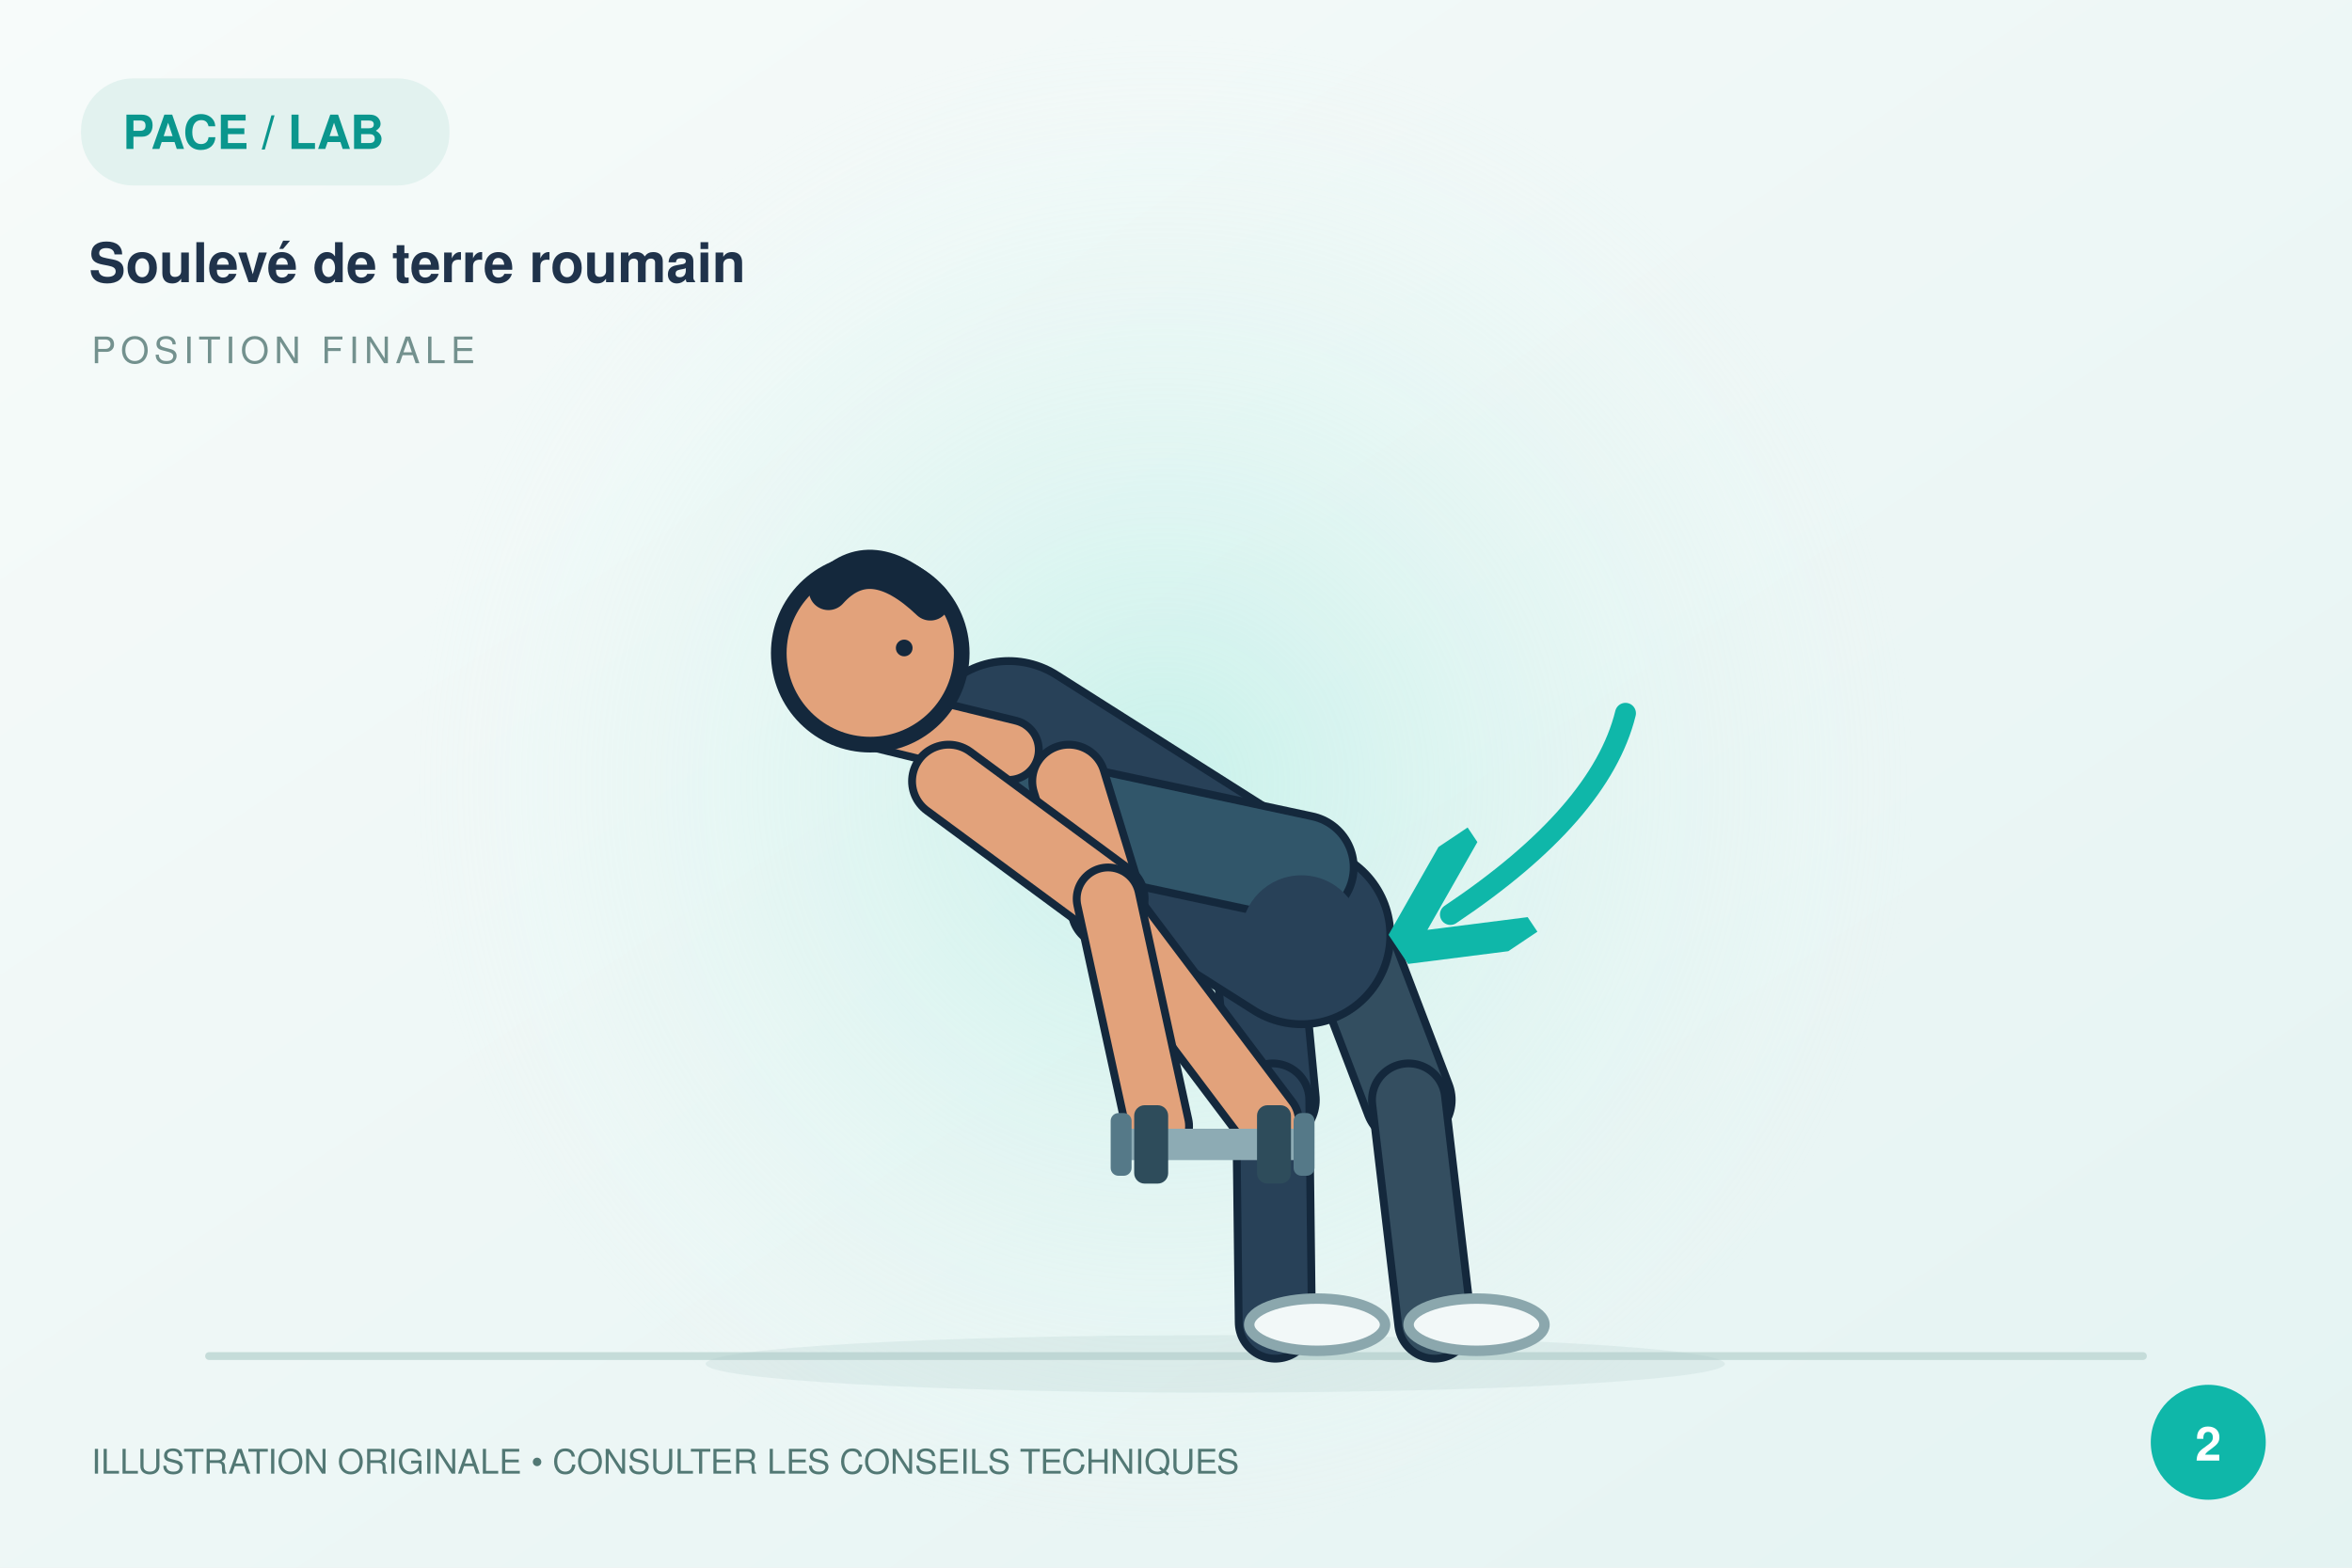
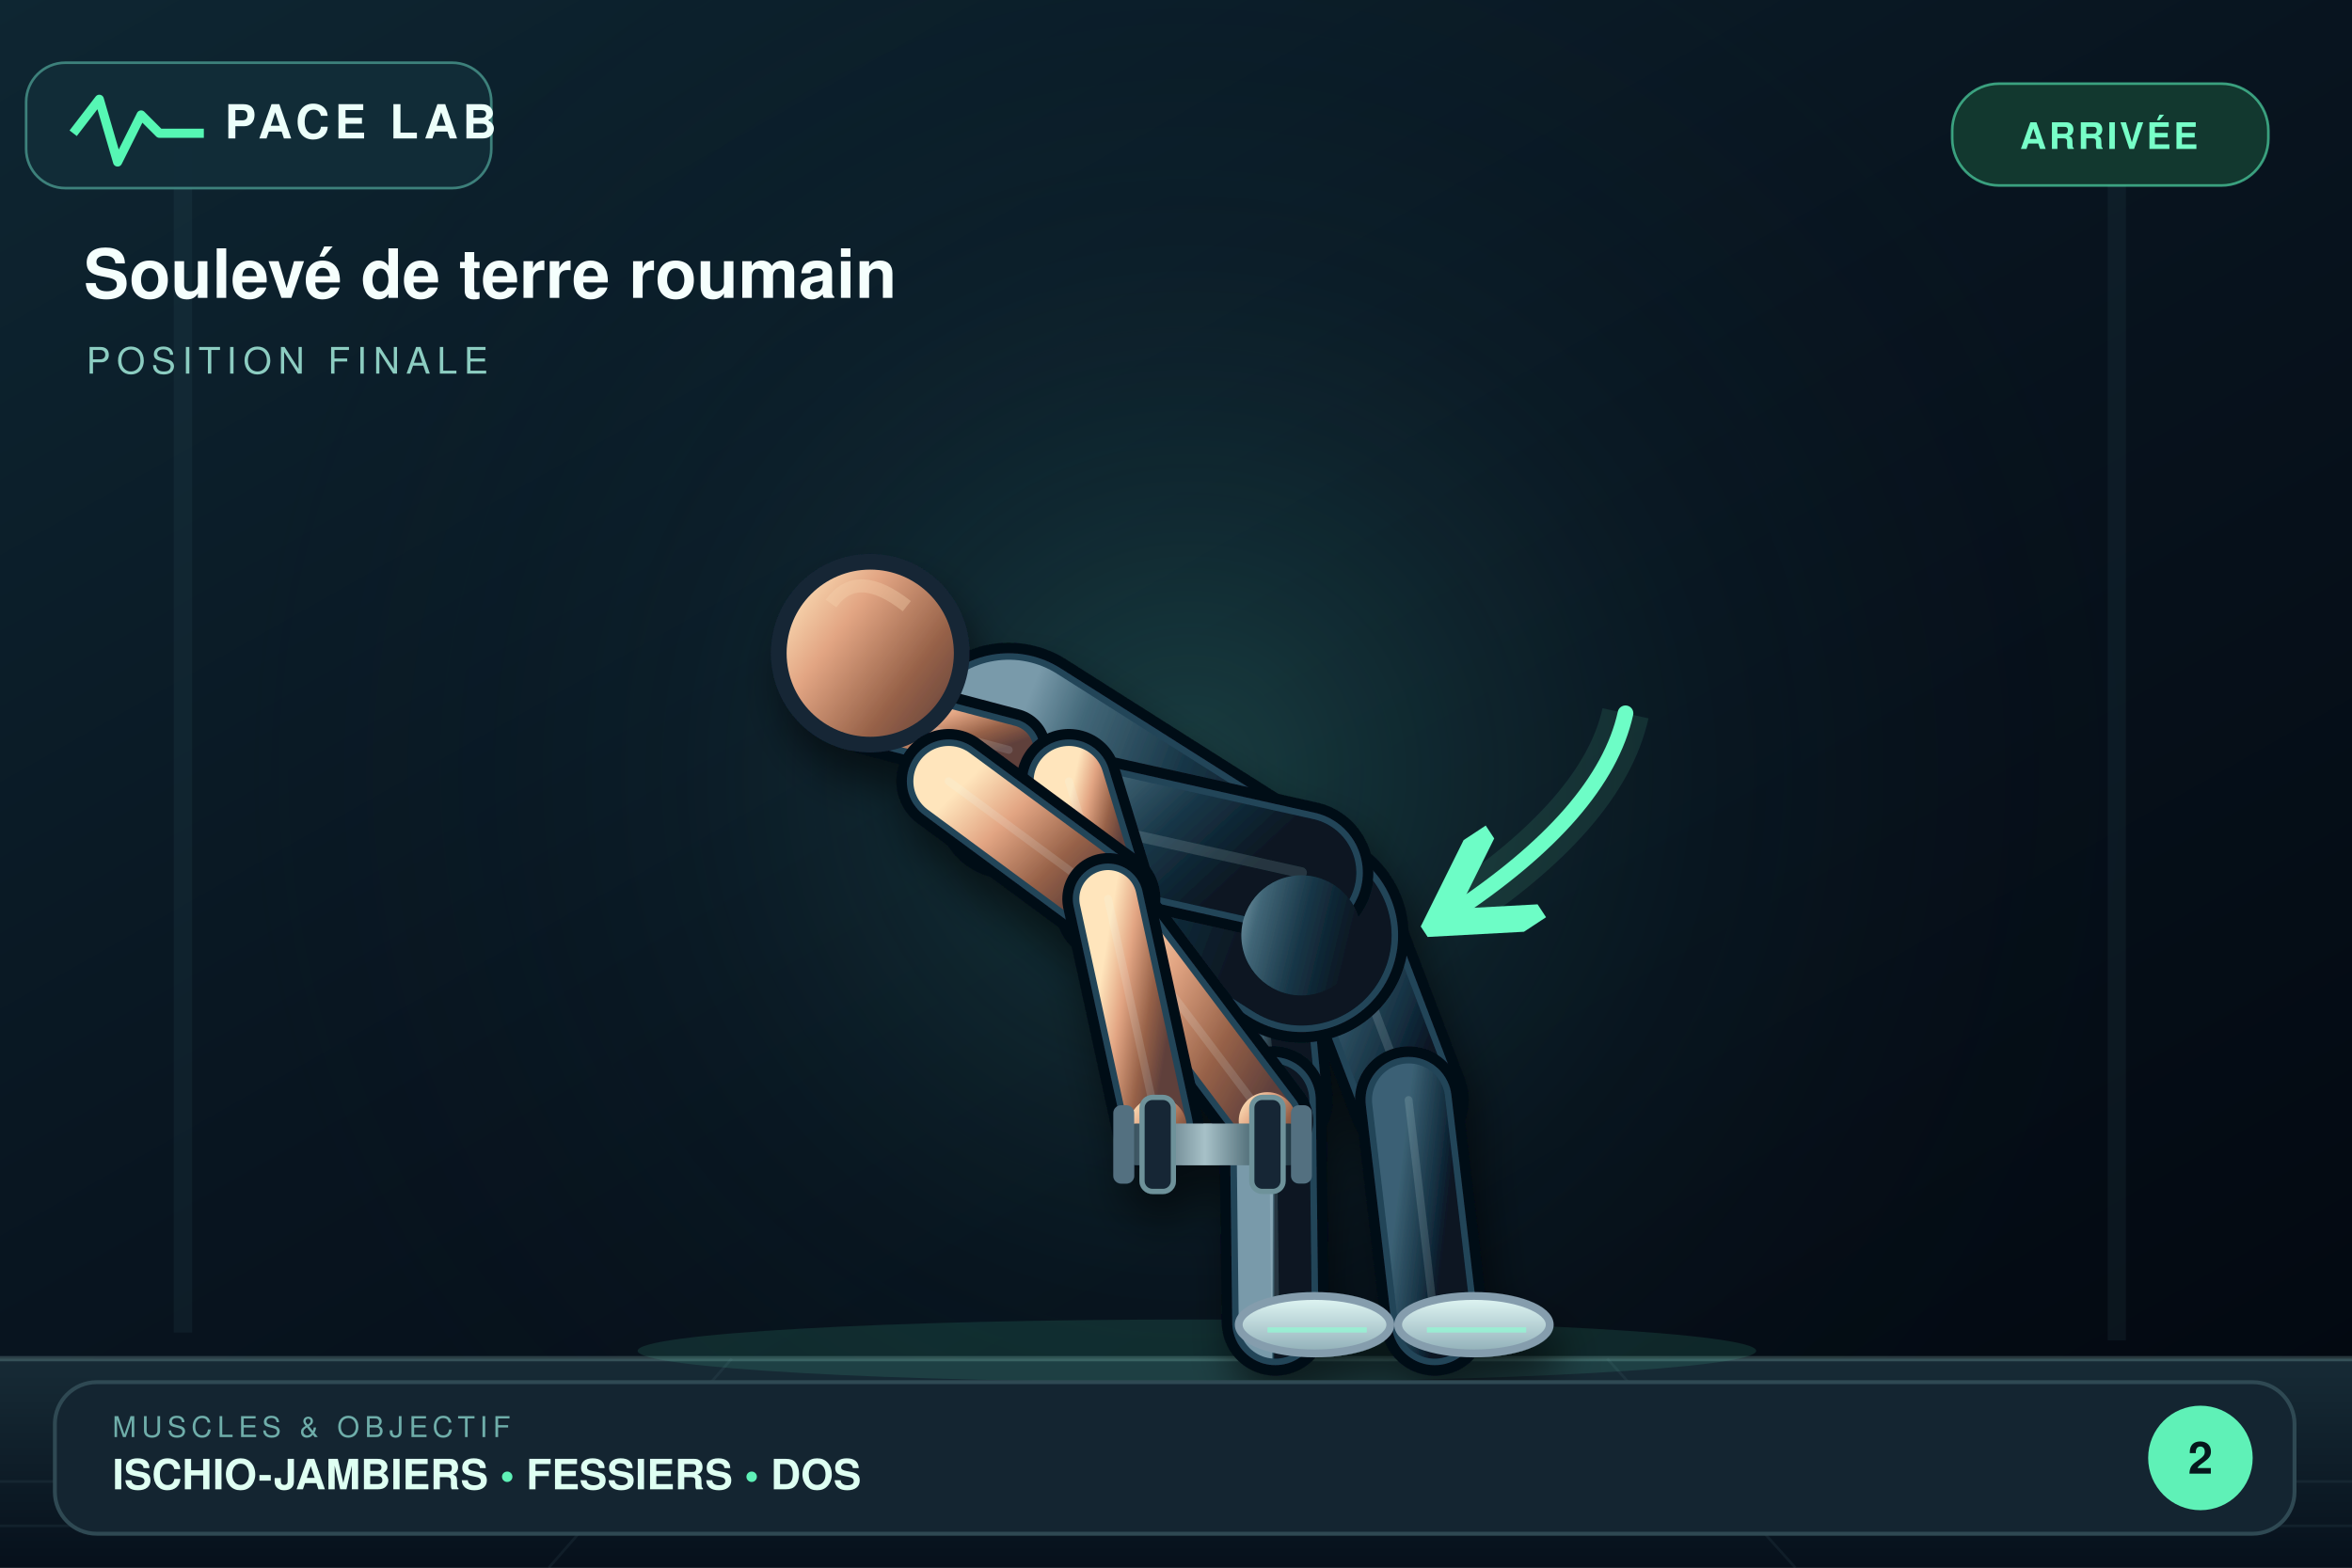
<svg xmlns="http://www.w3.org/2000/svg" width="900" height="600" viewBox="0 0 900 600">
  <defs>
-     <linearGradient id="bg" x1="0" y1="0" x2="1" y2="1">
-       <stop stop-color="#f7fbfa" />
-       <stop offset="1" stop-color="#e4f3f2" />
+     <linearGradient id="bg" x1="0" y1="0" x2=".85" y2="1">
+       <stop stop-color="#0e2632" />
+       <stop offset=".5" stop-color="#08141f" />
+       <stop offset="1" stop-color="#030911" />
    </linearGradient>
-     <radialGradient id="glow">
-       <stop stop-color="#abede2" stop-opacity=".55" />
-       <stop offset="1" stop-color="#dff6f1" stop-opacity="0" />
+     <radialGradient id="light">
+       <stop stop-color="#3d998b" stop-opacity=".32" />
+       <stop offset=".52" stop-color="#1c4750" stop-opacity=".11" />
+       <stop offset="1" stop-color="#04101b" stop-opacity="0" />
    </radialGradient>
-     <marker id="arrow" markerWidth="6" markerHeight="6" refX="3" refY="3" orient="auto">
-       <path d="M0 0 L6 3 L0 6" fill="none" stroke="#0fb7a9" stroke-width="1.5" />
+     <linearGradient id="fabric" x1="0" x2="1" y1="0" y2=".24">
+       <stop stop-color="#799aaa" />
+       <stop offset=".2" stop-color="#426778" />
+       <stop offset=".58" stop-color="#183647" />
+       <stop offset="1" stop-color="#071621" />
+     </linearGradient>
+     <linearGradient id="skin" x1="0" x2="1" y1=".15" y2=".9">
+       <stop stop-color="#ffe5bc" />
+       <stop offset=".32" stop-color="#e2a583" />
+       <stop offset=".7" stop-color="#956047" />
+       <stop offset="1" stop-color="#5e3f3b" />
+     </linearGradient>
+     <linearGradient id="rear" x1="0" x2="1" y1="0" y2="1">
+       <stop stop-color="#3b6174" />
+       <stop offset=".7" stop-color="#142f40" />
+       <stop offset="1" stop-color="#081624" />
+     </linearGradient>
+     <linearGradient id="metal" x1="0" x2="1">
+       <stop stop-color="#213b48" />
+       <stop offset=".46" stop-color="#a7c1c8" />
+       <stop offset=".77" stop-color="#3c5a65" />
+       <stop offset="1" stop-color="#152834" />
+     </linearGradient>
+     <linearGradient id="shoe" x1="0" x2="0" y1="0" y2="1">
+       <stop stop-color="#e2f8f5" />
+       <stop offset="1" stop-color="#8faeb7" />
+     </linearGradient>
+     <linearGradient id="floor" x1="0" y1="0" x2="0" y2="1">
+       <stop stop-color="#172b36" />
+       <stop offset="1" stop-color="#06101b" />
+     </linearGradient>
+     <filter id="shadow" x="-30%" y="-30%" width="160%" height="160%">
+       <feDropShadow dx="4" dy="11" stdDeviation="8" flood-color="#000000" flood-opacity=".55" />
+     </filter>
+     <marker id="arrow" markerWidth="7" markerHeight="7" refX="5" refY="3.5" orient="auto">
+       <path d="M0 0 L6 3.5 L0 7" fill="none" stroke="#6dfdc6" stroke-width="1.7" />
    </marker>
  </defs>
  <rect width="900" height="600" fill="url(#bg)" />
-   <circle cx="445" cy="300" r="290" fill="url(#glow)" />
-   <path d="M 80 519 H 820" stroke="#c5dcd9" stroke-width="3" stroke-linecap="round" />
-   <ellipse cx="465" cy="522" rx="195" ry="11" fill="#a6c5c5" opacity=".20" />
-   <rect x="31" y="30" width="141" height="41" rx="20" fill="#e2f2ef" />
-   <text x="47" y="57" font-family="Helvetica,Arial" font-size="18" font-weight="bold" fill="#0a968d">PACE / LAB</text>
-   <text x="34" y="108" font-family="Helvetica,Arial" font-size="21" font-weight="bold" fill="#20334b">Soulevé de terre roumain</text>
-   <text x="35" y="139" font-family="Helvetica,Arial" font-size="14" letter-spacing="2" fill="#73918e">POSITION FINALE</text>
-   <path d="M 515 358 L 539 421" fill="none" stroke="#14283c" stroke-width="36" stroke-linejoin="round" stroke-linecap="round" />
-   <path d="M 515 358 L 539 421" fill="none" stroke="#334e60" stroke-width="30" stroke-linejoin="round" stroke-linecap="round" />
-   <path d="M 539 421 L 549 506" fill="none" stroke="#14283c" stroke-width="31" stroke-linejoin="round" stroke-linecap="round" />
-   <path d="M 539 421 L 549 506" fill="none" stroke="#344e60" stroke-width="25" stroke-linejoin="round" stroke-linecap="round" />
-   <path d="M 481 358 L 487 421" fill="none" stroke="#14283c" stroke-width="36" stroke-linejoin="round" stroke-linecap="round" />
-   <path d="M 481 358 L 487 421" fill="none" stroke="#284158" stroke-width="30" stroke-linejoin="round" stroke-linecap="round" />
-   <path d="M 487 421 L 488 506" fill="none" stroke="#14283c" stroke-width="31" stroke-linejoin="round" stroke-linecap="round" />
-   <path d="M 487 421 L 488 506" fill="none" stroke="#284158" stroke-width="25" stroke-linejoin="round" stroke-linecap="round" />
-   <ellipse cx="504" cy="507" rx="26" ry="10" fill="#f2f8f8" stroke="#8ba7ad" stroke-width="4" />
-   <ellipse cx="565" cy="507" rx="26" ry="10" fill="#f2f8f8" stroke="#8ba7ad" stroke-width="4" />
-   <path d="M 498 358 L 386 287" fill="none" stroke="#14283c" stroke-width="71" stroke-linejoin="round" stroke-linecap="round" />
-   <path d="M 498 358 L 386 287" fill="none" stroke="#284158" stroke-width="65" stroke-linejoin="round" stroke-linecap="round" />
-   <path d="M 498 332 L 386 308" fill="none" stroke="#14283c" stroke-width="43" stroke-linejoin="round" stroke-linecap="round" />
-   <path d="M 498 332 L 386 308" fill="none" stroke="#31566a" stroke-width="37" stroke-linejoin="round" stroke-linecap="round" />
-   <circle cx="498" cy="358" r="23" fill="#284158" stroke="none" stroke-width="1" />
-   <path d="M 386 287 L 333 274" fill="none" stroke="#14283c" stroke-width="26" stroke-linejoin="round" stroke-linecap="round" />
-   <path d="M 386 287 L 333 274" fill="none" stroke="#e2a27b" stroke-width="20" stroke-linejoin="round" stroke-linecap="round" />
-   <circle cx="333" cy="250" r="35" fill="#e2a27b" stroke="#14283c" stroke-width="6" />
-   <circle cx="346" cy="248" r="3.2" fill="#14283c" />
-   <path d="M 317 226 Q 333 208 356 230" stroke="#14283c" stroke-width="15" fill="none" stroke-linecap="round" />
-   <path d="M 409 299 L 424 348" fill="none" stroke="#14283c" stroke-width="31" stroke-linejoin="round" stroke-linecap="round" />
-   <path d="M 409 299 L 424 348" fill="none" stroke="#e2a27b" stroke-width="25" stroke-linejoin="round" stroke-linecap="round" />
-   <path d="M 424 348 L 485 429" fill="none" stroke="#14283c" stroke-width="27" stroke-linejoin="round" stroke-linecap="round" />
-   <path d="M 424 348 L 485 429" fill="none" stroke="#e2a27b" stroke-width="21" stroke-linejoin="round" stroke-linecap="round" />
-   <path d="M 363 299 L 424 344" fill="none" stroke="#14283c" stroke-width="31" stroke-linejoin="round" stroke-linecap="round" />
-   <path d="M 363 299 L 424 344" fill="none" stroke="#e2a27b" stroke-width="25" stroke-linejoin="round" stroke-linecap="round" />
-   <path d="M 424 344 L 443 431" fill="none" stroke="#14283c" stroke-width="27" stroke-linejoin="round" stroke-linecap="round" />
-   <path d="M 424 344 L 443 431" fill="none" stroke="#e2a27b" stroke-width="21" stroke-linejoin="round" stroke-linecap="round" />
-   <circle cx="443" cy="431" r="10" fill="#e2a27b" stroke="none" stroke-width="1" />
-   <circle cx="485" cy="429" r="10" fill="#e2a27b" stroke="none" stroke-width="1" />
-   <g transform="translate(464 438) rotate(0)">
-     <path d="M -32 0 H 32" stroke="#8dabb4" stroke-width="12" stroke-linecap="round" />
-     <rect x="-30" y="-15" width="13" height="30" rx="4" fill="#2e4c5b" />
-     <rect x="17" y="-15" width="13" height="30" rx="4" fill="#2e4c5b" />
-     <rect x="-39" y="-12" width="8" height="24" rx="3" fill="#557988" />
-     <rect x="31" y="-12" width="8" height="24" rx="3" fill="#557988" />
+   <circle cx="455" cy="296" r="375" fill="url(#light)" />
+   <path d="M70 56 L70 510 M810 54 L810 513" stroke="#4c8191" stroke-width="7" opacity=".09" />
+   <path d="M0 520 L900 520 L900 600 L0 600 Z" fill="url(#floor)" />
+   <path d="M0 520 H900" stroke="#9acac5" opacity=".24" stroke-width="2" />
+   <path d="M0 567 L900 567 M0 584 L900 584 M280 520 L210 600 M615 520 L687 600" stroke="#678e9a" opacity=".10" />
+   <ellipse cx="458" cy="517" rx="214" ry="12" fill="#5bf6bd" opacity=".11" />
+   <path d="M25 24 h148 a15 15 0 0 1 15 15 v18 a15 15 0 0 1 -15 15 H25 a15 15 0 0 1 -15 -15 V39 a15 15 0 0 1 15 -15" fill="#112c38" stroke="#3f857f" opacity=".95" />
+   <path d="M28 51 l10 -13 l7 24 l9 -18 l7 7 h17" fill="none" stroke="#56f7b4" stroke-width="3.5" stroke-linejoin="round" />
+   <text x="86" y="53" font-family="Helvetica,Arial" font-size="18" letter-spacing="2" font-weight="bold" fill="#ecfffa">PACE LAB</text>
+   <text x="32" y="114" font-family="Helvetica,Arial" font-size="26" font-weight="bold" fill="#f5fffd">Soulevé de terre roumain</text>
+   <text x="33" y="143" font-family="Helvetica,Arial" font-size="14" letter-spacing="2.5" fill="#8ccdc1">POSITION FINALE</text>
+   <rect x="747" y="32" width="121" height="39" rx="18" fill="#12382f" stroke="#59f1b9" stroke-opacity=".6" />
+   <text x="807" y="57" text-anchor="middle" font-family="Helvetica,Arial" font-size="14" letter-spacing="1" fill="#77ffc8" font-weight="bold">ARRIVÉE</text>
+   <g filter="url(#shadow)">
+     <path d="M 515 358 L 539 421" stroke="#030b15" stroke-width="46" stroke-linecap="round" />
+     <path d="M 515 358 L 539 421" stroke="#224459" stroke-width="38" stroke-linecap="round" />
+     <path d="M 515 358 L 539 421" stroke="url(#rear)" stroke-width="33" stroke-linecap="round" />
+     <path d="M 515 358 L 539 421" stroke="#e9fffa" stroke-opacity=".14" stroke-width="3.3" stroke-linecap="round" />
+     <path d="M 539 421 L 549 506" stroke="#030b15" stroke-width="41" stroke-linecap="round" />
+     <path d="M 539 421 L 549 506" stroke="#224459" stroke-width="33" stroke-linecap="round" />
+     <path d="M 539 421 L 549 506" stroke="url(#rear)" stroke-width="28" stroke-linecap="round" />
+     <path d="M 539 421 L 549 506" stroke="#e9fffa" stroke-opacity=".14" stroke-width="3.0" stroke-linecap="round" />
+     <path d="M 481 358 L 487 421" stroke="#030b15" stroke-width="46" stroke-linecap="round" />
+     <path d="M 481 358 L 487 421" stroke="#224459" stroke-width="38" stroke-linecap="round" />
+     <path d="M 481 358 L 487 421" stroke="url(#fabric)" stroke-width="33" stroke-linecap="round" />
+     <path d="M 481 358 L 487 421" stroke="#e9fffa" stroke-opacity=".14" stroke-width="3.3" stroke-linecap="round" />
+     <path d="M 487 421 L 488 506" stroke="#030b15" stroke-width="41" stroke-linecap="round" />
+     <path d="M 487 421 L 488 506" stroke="#224459" stroke-width="33" stroke-linecap="round" />
+     <path d="M 487 421 L 488 506" stroke="url(#fabric)" stroke-width="28" stroke-linecap="round" />
+     <path d="M 487 421 L 488 506" stroke="#e9fffa" stroke-opacity=".14" stroke-width="3.0" stroke-linecap="round" />
+     <ellipse cx="503" cy="507" rx="29" ry="11" fill="url(#shoe)" stroke="#859dad" stroke-width="3" />
+     <path d="M485 509 L523 509" stroke="#8fffd4" stroke-opacity=".65" stroke-width="2" />
+     <ellipse cx="564" cy="507" rx="29" ry="11" fill="url(#shoe)" stroke="#859dad" stroke-width="3" />
+     <path d="M546 509 L584 509" stroke="#8fffd4" stroke-opacity=".65" stroke-width="2" />
+     <path d="M 498 358 L 386 287" stroke="#030b15" stroke-width="82" stroke-linecap="round" />
+     <path d="M 498 358 L 386 287" stroke="#224459" stroke-width="74" stroke-linecap="round" />
+     <path d="M 498 358 L 386 287" stroke="url(#fabric)" stroke-width="69" stroke-linecap="round" />
+     <path d="M 498 358 L 386 287" stroke="#e9fffa" stroke-opacity=".14" stroke-width="6.9" stroke-linecap="round" />
+     <path d="M 498 334 L 386 309" stroke="#030b15" stroke-width="55" stroke-linecap="round" />
+     <path d="M 498 334 L 386 309" stroke="#224459" stroke-width="47" stroke-linecap="round" />
+     <path d="M 498 334 L 386 309" stroke="url(#fabric)" stroke-width="42" stroke-linecap="round" />
+     <path d="M 498 334 L 386 309" stroke="#e9fffa" stroke-opacity=".14" stroke-width="4.2" stroke-linecap="round" />
+     <circle cx="498" cy="358" r="23" fill="url(#fabric)" />
+     <path d="M 386 287 L 333 273" stroke="#030b15" stroke-width="32" stroke-linecap="round" />
+     <path d="M 386 287 L 333 273" stroke="#224459" stroke-width="24" stroke-linecap="round" />
+     <path d="M 386 287 L 333 273" stroke="url(#skin)" stroke-width="19" stroke-linecap="round" />
+     <path d="M 386 287 L 333 273" stroke="#e9fffa" stroke-opacity=".14" stroke-width="3.0" stroke-linecap="round" />
+     <circle cx="333" cy="250" r="35" fill="url(#skin)" stroke="#132536" stroke-width="6" />
+     <path d="M318 231 Q 328 217 347 232" stroke="#f5d4af" opacity=".35" fill="none" stroke-width="5" />
+     <path d="M 409 299 L 424 348" stroke="#030b15" stroke-width="40" stroke-linecap="round" />
+     <path d="M 409 299 L 424 348" stroke="#224459" stroke-width="32" stroke-linecap="round" />
+     <path d="M 409 299 L 424 348" stroke="url(#skin)" stroke-width="27" stroke-linecap="round" />
+     <path d="M 409 299 L 424 348" stroke="#e9fffa" stroke-opacity=".14" stroke-width="3.0" stroke-linecap="round" />
+     <path d="M 424 348 L 485 429" stroke="#030b15" stroke-width="35" stroke-linecap="round" />
+     <path d="M 424 348 L 485 429" stroke="#224459" stroke-width="27" stroke-linecap="round" />
+     <path d="M 424 348 L 485 429" stroke="url(#skin)" stroke-width="22" stroke-linecap="round" />
+     <path d="M 424 348 L 485 429" stroke="#e9fffa" stroke-opacity=".14" stroke-width="3.0" stroke-linecap="round" />
+     <path d="M 363 299 L 424 344" stroke="#030b15" stroke-width="40" stroke-linecap="round" />
+     <path d="M 363 299 L 424 344" stroke="#224459" stroke-width="32" stroke-linecap="round" />
+     <path d="M 363 299 L 424 344" stroke="url(#skin)" stroke-width="27" stroke-linecap="round" />
+     <path d="M 363 299 L 424 344" stroke="#e9fffa" stroke-opacity=".14" stroke-width="3.0" stroke-linecap="round" />
+     <path d="M 424 344 L 443 431" stroke="#030b15" stroke-width="35" stroke-linecap="round" />
+     <path d="M 424 344 L 443 431" stroke="#224459" stroke-width="27" stroke-linecap="round" />
+     <path d="M 424 344 L 443 431" stroke="url(#skin)" stroke-width="22" stroke-linecap="round" />
+     <path d="M 424 344 L 443 431" stroke="#e9fffa" stroke-opacity=".14" stroke-width="3.0" stroke-linecap="round" />
+     <circle cx="443" cy="431" r="11" fill="url(#skin)" />
+     <circle cx="485" cy="429" r="11" fill="url(#skin)" />
+     <g transform="translate(464 438)">
+       <rect x="-36" y="-8" width="72" height="16" rx="7" fill="url(#metal)" />
+       <rect x="-27" y="-18" width="12" height="36" rx="4" fill="#142734" stroke="#6e929a" stroke-width="2" />
+       <rect x="15" y="-18" width="12" height="36" rx="4" fill="#142734" stroke="#6e929a" stroke-width="2" />
+       <rect x="-38" y="-15" width="8" height="30" rx="3" fill="#536f80" />
+       <rect x="30" y="-15" width="8" height="30" rx="3" fill="#536f80" />
+     </g>
  </g>
-   <path d="M 622 273 Q 612.5 311.5 555 350" stroke="#0fb7a9" stroke-width="8" stroke-linecap="round" fill="none" marker-end="url(#arrow)" />
-   <text x="35" y="564" font-family="Helvetica,Arial" font-size="13" fill="#527874">ILLUSTRATION ORIGINALE • CONSULTER LES CONSEILS TECHNIQUES</text>
-   <circle cx="845" cy="552" r="22" fill="#0fb7a9" />
-   <text x="845" y="559" text-anchor="middle" font-family="Helvetica,Arial" font-size="18" font-weight="bold" fill="#fff">2</text>
+   <path d="M622 273 Q613.5 311.5 555 350" stroke="#6dfdc6" stroke-width="18" opacity=".10" fill="none" />
+   <path d="M622 273 Q613.5 311.5 555 350" stroke="#6dfdc6" stroke-width="6" fill="none" stroke-linecap="round" marker-end="url(#arrow)" />
+   <rect x="21" y="529" width="857" height="58" rx="16" fill="#142531" stroke="#2f4953" stroke-width="1.5" />
+   <text x="43" y="550" font-family="Helvetica,Arial" font-size="11" letter-spacing="2" fill="#6faeaa">MUSCLES &amp; OBJECTIF</text>
+   <text x="43" y="570" font-family="Helvetica,Arial" font-size="16" font-weight="bold" fill="#defff2">ISCHIO-JAMBIERS <tspan fill="#5ff1b7"> • </tspan> FESSIERS <tspan fill="#5ff1b7"> • </tspan> DOS</text>
+   <circle cx="842" cy="558" r="20" fill="#5ff1b7" />
+   <text x="842" y="564" text-anchor="middle" font-family="Helvetica,Arial" font-size="17" font-weight="bold" fill="#06171c">2</text>
</svg>
